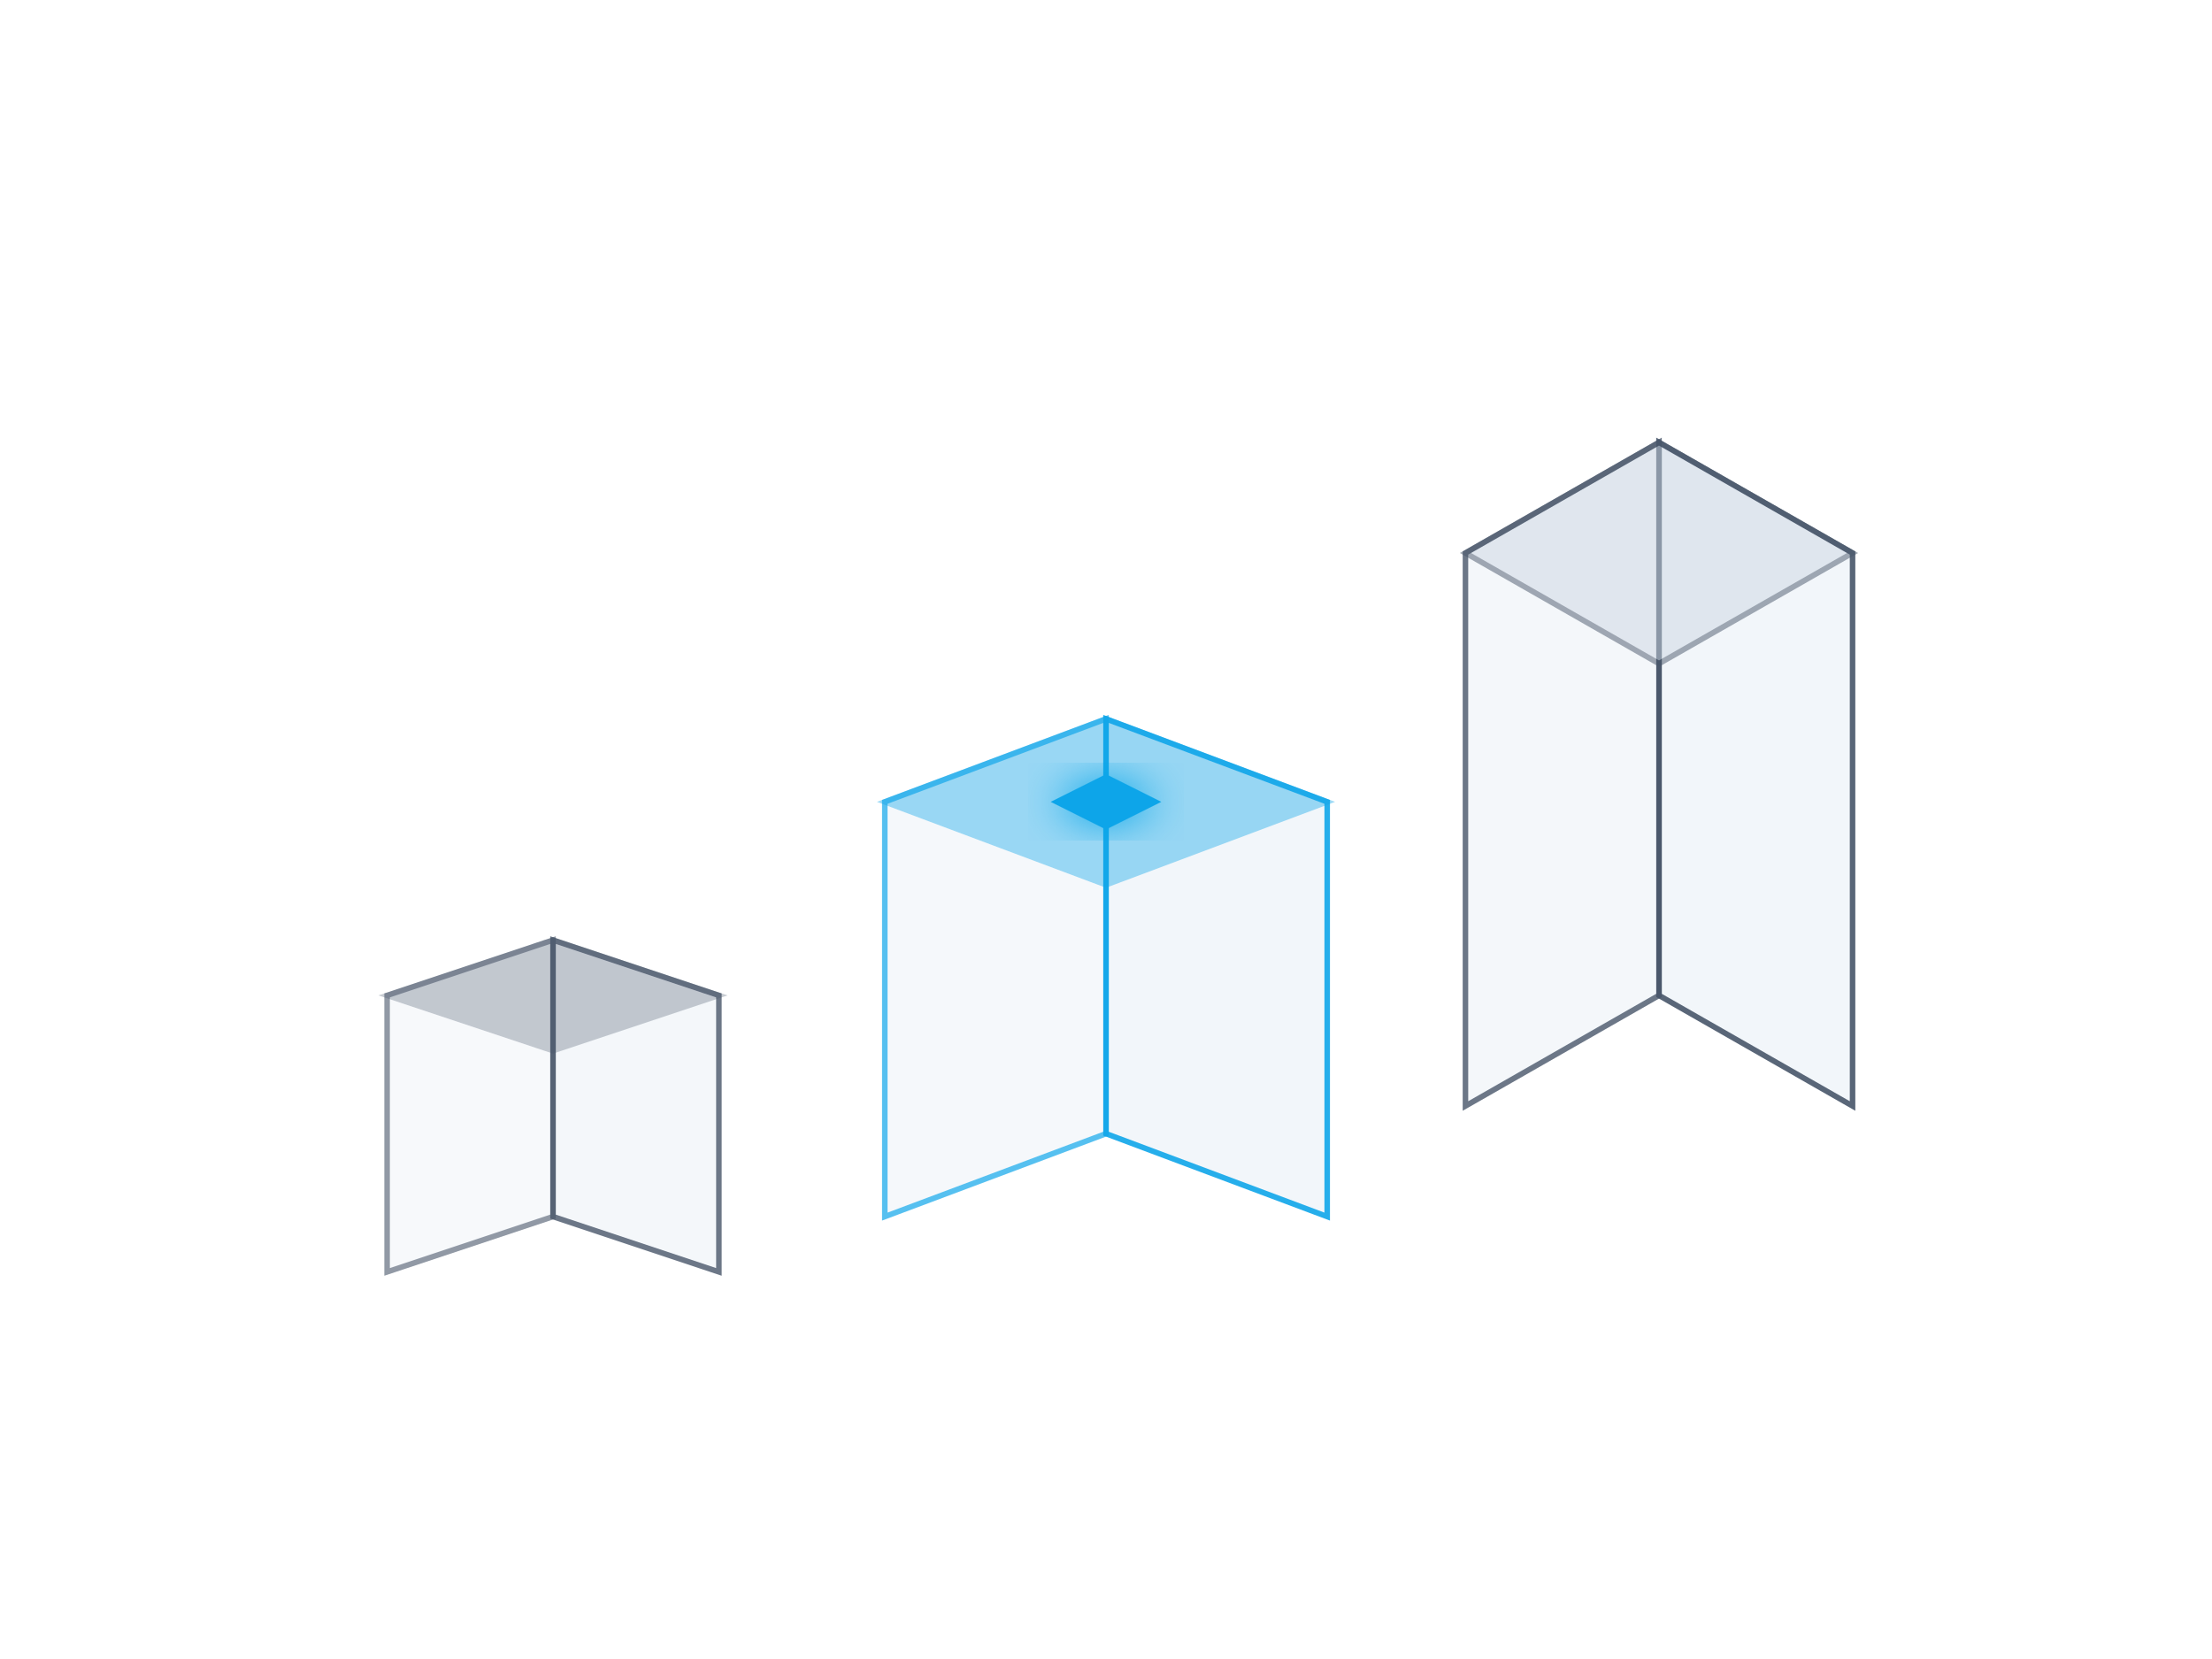
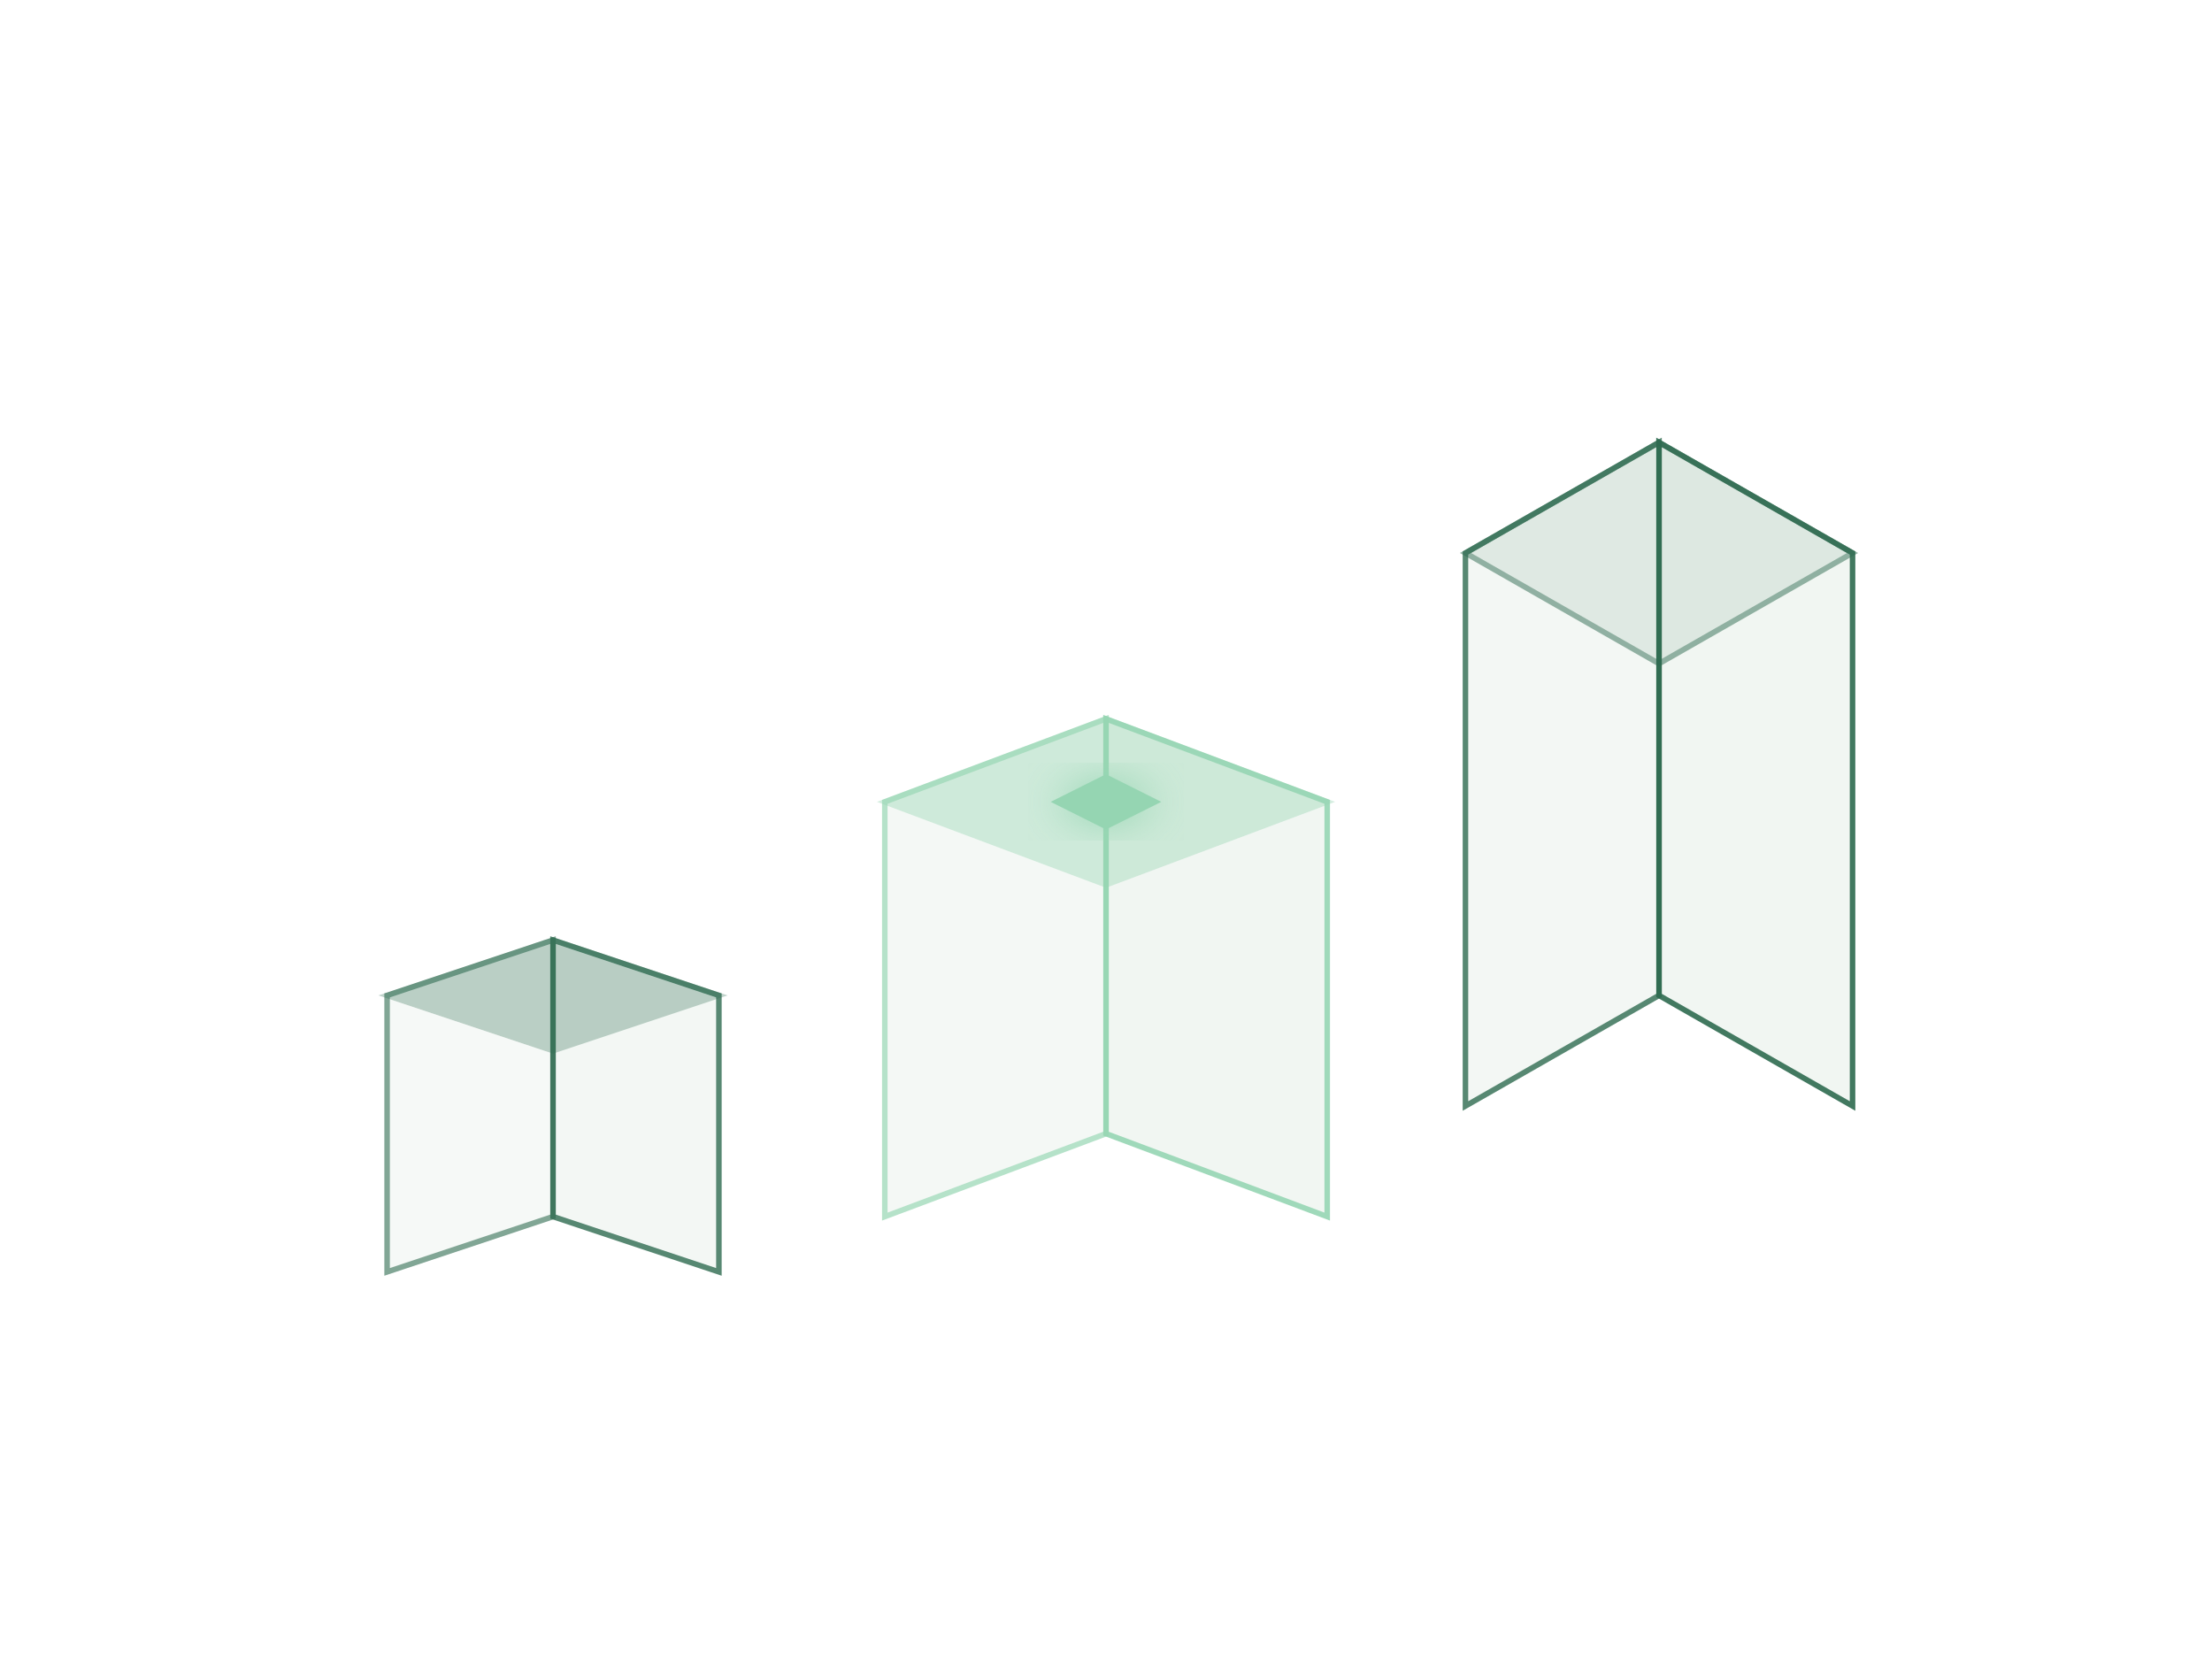
<svg xmlns="http://www.w3.org/2000/svg" viewBox="0 0 800 600" width="100%" height="100%">
  <defs>
    <filter id="glow" x="-20%" y="-20%" width="140%" height="140%">
      <feGaussianBlur stdDeviation="8" result="blur" />
      <feMerge>
        <feMergeNode in="blur" />
        <feMergeNode in="SourceGraphic" />
      </feMerge>
    </filter>
    <filter id="soft-glow" x="-20%" y="-20%" width="140%" height="140%">
      <feGaussianBlur stdDeviation="4" result="blur" />
      <feMerge>
        <feMergeNode in="blur" />
        <feMergeNode in="SourceGraphic" />
      </feMerge>
    </filter>
  </defs>
  <g transform="translate(200, 380)">
-     <polygon points="0,-40 60,-20 60,80 0,60" fill="#f1f5f9" stroke="#475569" stroke-width="2" opacity="0.8" />
-     <polygon points="-60,-20 0,-40 0,60 -60,80" fill="#f1f5f9" stroke="#475569" stroke-width="2" opacity="0.6" />
-     <polygon points="-60,-20 0,-40 60,-20 0,0" fill="#475569" stroke="#475569" stroke-width="2" opacity="0.3" />
+     <polygon points="0,-40 60,-20 60,80 0,60" fill="#f0f5f1" stroke="#2d6a4f" stroke-width="2" opacity="0.8" />
+     <polygon points="-60,-20 0,-40 0,60 -60,80" fill="#f0f5f1" stroke="#2d6a4f" stroke-width="2" opacity="0.6" />
+     <polygon points="-60,-20 0,-40 60,-20 0,0" fill="#2d6a4f" stroke="#2d6a4f" stroke-width="2" opacity="0.3" />
  </g>
  <g transform="translate(400, 320)">
-     <polygon points="0,-60 80,-30 80,120 0,90" fill="#f1f5f9" stroke="#0ea5e9" stroke-width="2" opacity="0.9" />
-     <polygon points="-80,-30 0,-60 0,90 -80,120" fill="#f1f5f9" stroke="#0ea5e9" stroke-width="2" opacity="0.7" />
-     <polygon points="-80,-30 0,-60 80,-30 0,0" fill="#0ea5e9" stroke="#0ea5e9" stroke-width="2" opacity="0.4" />
-     <polygon points="0,-40 20,-30 0,-20 -20,-30" fill="#0ea5e9" filter="url(#glow)" />
+     <polygon points="0,-60 80,-30 80,120 0,90" fill="#f0f5f1" stroke="#95d5b2" stroke-width="2" opacity="0.9" />
+     <polygon points="-80,-30 0,-60 0,90 -80,120" fill="#f0f5f1" stroke="#95d5b2" stroke-width="2" opacity="0.7" />
+     <polygon points="-80,-30 0,-60 80,-30 0,0" fill="#95d5b2" stroke="#95d5b2" stroke-width="2" opacity="0.4" />
+     <polygon points="0,-40 20,-30 0,-20 -20,-30" fill="#95d5b2" filter="url(#glow)" />
  </g>
  <g transform="translate(600, 240)">
-     <polygon points="0,-80 70,-40 70,160 0,120" fill="#f1f5f9" stroke="#475569" stroke-width="2" opacity="0.9" />
-     <polygon points="-70,-40 0,-80 0,120 -70,160" fill="#f1f5f9" stroke="#475569" stroke-width="2" opacity="0.8" />
-     <polygon points="-70,-40 0,-80 70,-40 0,0" fill="#cbd5e1" stroke="#475569" stroke-width="2" opacity="0.5" />
+     <polygon points="0,-80 70,-40 70,160 0,120" fill="#f0f5f1" stroke="#2d6a4f" stroke-width="2" opacity="0.9" />
+     <polygon points="-70,-40 0,-80 0,120 -70,160" fill="#f0f5f1" stroke="#2d6a4f" stroke-width="2" opacity="0.8" />
+     <polygon points="-70,-40 0,-80 70,-40 0,0" fill="rgba(45, 106, 79, 0.2)" stroke="#2d6a4f" stroke-width="2" opacity="0.5" />
  </g>
</svg>
